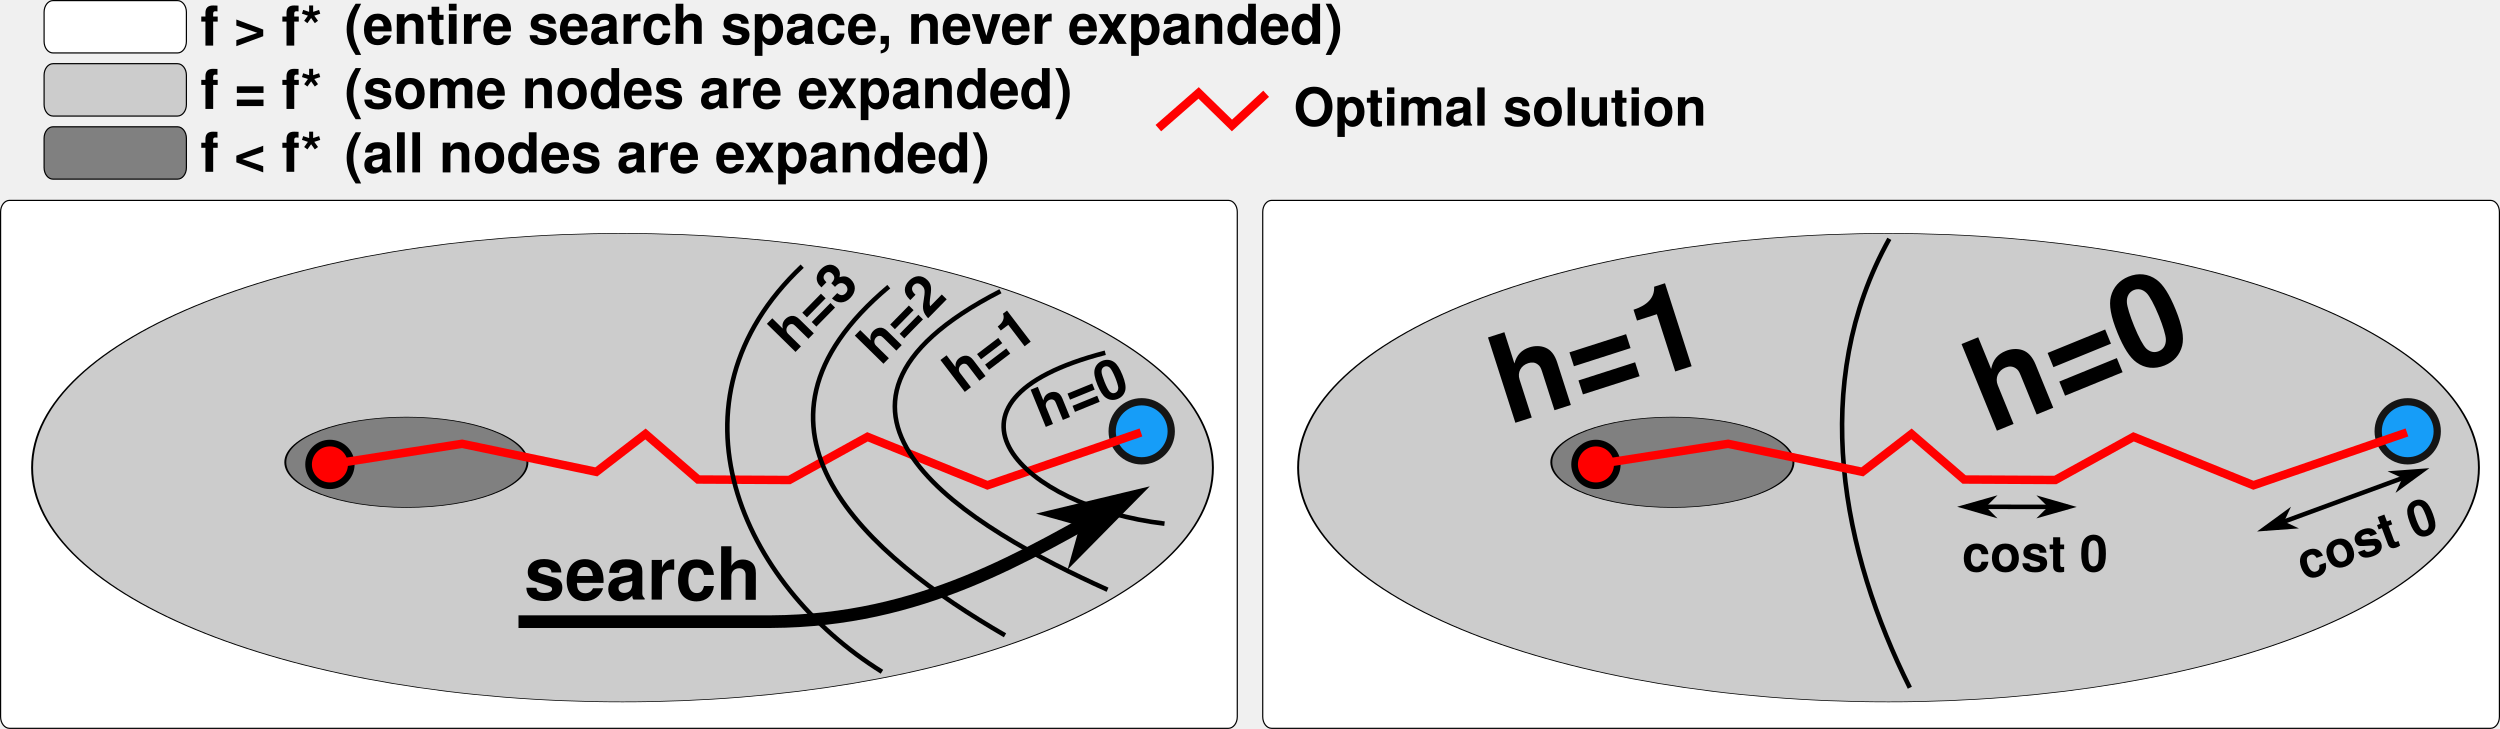
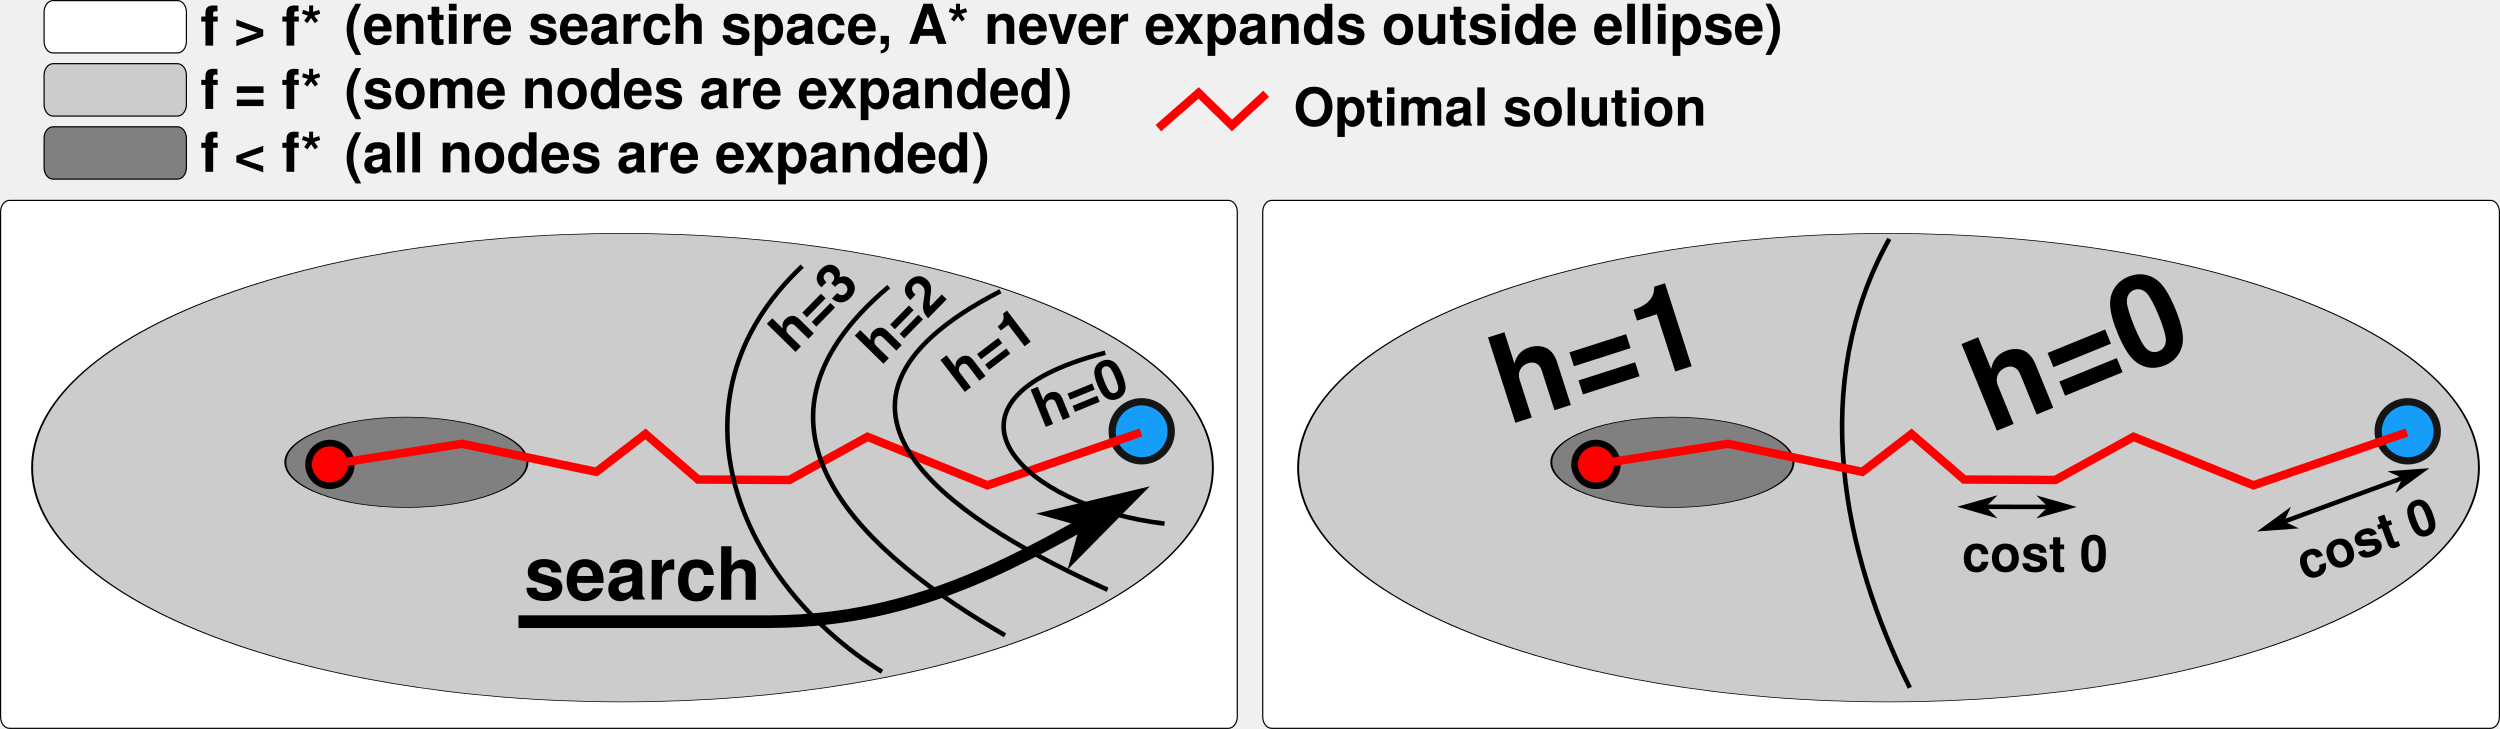
<svg xmlns="http://www.w3.org/2000/svg" width="545.019" height="158.908" id="svg2" version="1.1">
  <defs id="defs4">
    <marker orient="auto" refY="0" refX="0" id="Arrow1Send" style="overflow:visible">
      <path id="path6182" d="M 0,0 5,-5 -12.5,0 5,5 0,0 z" style="fill-rule:evenodd;stroke:#000000;stroke-width:1pt" transform="matrix(-0.2,0,0,-0.2,-1.2,0)" />
    </marker>
    <marker orient="auto" refY="0" refX="0" id="Arrow1Mend" style="overflow:visible">
      <path id="path6106" d="M 0,0 5,-5 -12.5,0 5,5 0,0 z" style="fill-rule:evenodd;stroke:#000000;stroke-width:1pt" transform="matrix(-0.4,0,0,-0.4,-4,0)" />
    </marker>
    <marker orient="auto" refY="0" refX="0" id="Arrow1Lstart" style="overflow:visible">
      <path id="path14925" d="M 0,0 5,-5 -12.5,0 5,5 0,0 z" style="fill-rule:evenodd;stroke:#000000;stroke-width:1pt" transform="matrix(0.8,0,0,0.8,10,0)" />
    </marker>
    <marker orient="auto" refY="0" refX="0" id="Arrow1Lend" style="overflow:visible">
      <path id="path14928" d="M 0,0 5,-5 -12.5,0 5,5 0,0 z" style="fill-rule:evenodd;stroke:#000000;stroke-width:1pt" transform="matrix(-0.8,0,0,-0.8,-10,0)" />
    </marker>
    <marker orient="auto" refY="0" refX="0" id="Arrow1Lstart-7" style="overflow:visible">
      <path id="path14925-5" d="M 0,0 5,-5 -12.5,0 5,5 0,0 z" style="fill-rule:evenodd;stroke:#000000;stroke-width:1pt" transform="matrix(0.8,0,0,0.8,10,0)" />
    </marker>
    <marker orient="auto" refY="0" refX="0" id="Arrow1Lend-5" style="overflow:visible">
      <path id="path14928-5" d="M 0,0 5,-5 -12.5,0 5,5 0,0 z" style="fill-rule:evenodd;stroke:#000000;stroke-width:1pt" transform="matrix(-0.8,0,0,-0.8,-10,0)" />
    </marker>
    <marker orient="auto" refY="0" refX="0" id="Arrow1Lend-2" style="overflow:visible">
      <path id="path14928-0" d="M 0,0 5,-5 -12.5,0 5,5 0,0 z" style="fill-rule:evenodd;stroke:#000000;stroke-width:1pt" transform="matrix(-0.8,0,0,-0.8,-10,0)" />
    </marker>
    <marker orient="auto" refY="0" refX="0" id="Arrow1Lend-58" style="overflow:visible">
      <path id="path14928-9" d="M 0,0 5,-5 -12.5,0 5,5 0,0 z" style="fill-rule:evenodd;stroke:#000000;stroke-width:1pt" transform="matrix(-0.8,0,0,-0.8,-10,0)" />
    </marker>
    <marker orient="auto" refY="0" refX="0" id="Arrow1Lend-6" style="overflow:visible">
      <path id="path14928-6" d="M 0,0 5,-5 -12.5,0 5,5 0,0 z" style="fill-rule:evenodd;stroke:#000000;stroke-width:1pt" transform="matrix(-0.8,0,0,-0.8,-10,0)" />
    </marker>
    <marker orient="auto" refY="0" refX="0" id="Arrow1Send-0" style="overflow:visible">
      <path id="path6182-1" d="M 0,0 5,-5 -12.5,0 5,5 0,0 z" style="fill-rule:evenodd;stroke:#000000;stroke-width:1pt" transform="matrix(-0.2,0,0,-0.2,-1.2,0)" />
    </marker>
    <marker orient="auto" refY="0" refX="0" id="Arrow1Send-8" style="overflow:visible">
      <path id="path6182-0" d="M 0,0 5,-5 -12.5,0 5,5 0,0 z" style="fill-rule:evenodd;stroke:#000000;stroke-width:1pt" transform="matrix(-0.2,0,0,-0.2,-1.2,0)" />
    </marker>
    <marker orient="auto" refY="0" refX="0" id="Arrow1Send-6" style="overflow:visible">
      <path id="path6182-6" d="M 0,0 5,-5 -12.5,0 5,5 0,0 z" style="fill-rule:evenodd;stroke:#000000;stroke-width:1pt" transform="matrix(-0.2,0,0,-0.2,-1.2,0)" />
    </marker>
    <marker orient="auto" refY="0" refX="0" id="Arrow1Send-61" style="overflow:visible">
      <path id="path6182-18" d="M 0,0 5,-5 -12.5,0 5,5 0,0 z" style="fill-rule:evenodd;stroke:#000000;stroke-width:1pt" transform="matrix(-0.2,0,0,-0.2,-1.2,0)" />
    </marker>
    <marker orient="auto" refY="0" refX="0" id="Arrow1Mend-3" style="overflow:visible">
      <path id="path6106-4" d="M 0,0 5,-5 -12.5,0 5,5 0,0 z" style="fill-rule:evenodd;stroke:#000000;stroke-width:1pt" transform="matrix(-0.4,0,0,-0.4,-4,0)" />
    </marker>
    <marker orient="auto" refY="0" refX="0" id="Arrow1Mend-8" style="overflow:visible">
      <path id="path6106-9" d="M 0,0 5,-5 -12.5,0 5,5 0,0 z" style="fill-rule:evenodd;stroke:#000000;stroke-width:1pt" transform="matrix(-0.4,0,0,-0.4,-4,0)" />
    </marker>
    <marker orient="auto" refY="0" refX="0" id="Arrow1Mend-30" style="overflow:visible">
      <path id="path6106-97" d="M 0,0 5,-5 -12.5,0 5,5 0,0 z" style="fill-rule:evenodd;stroke:#000000;stroke-width:1pt" transform="matrix(-0.4,0,0,-0.4,-4,0)" />
    </marker>
    <marker orient="auto" refY="0" refX="0" id="marker3070" style="overflow:visible">
      <path id="path3072" d="M 0,0 5,-5 -12.5,0 5,5 0,0 z" style="fill-rule:evenodd;stroke:#000000;stroke-width:1pt" transform="matrix(-0.4,0,0,-0.4,-4,0)" />
    </marker>
    <marker orient="auto" refY="0" refX="0" id="Arrow1Mstart" style="overflow:visible">
      <path id="path6043" d="M 0,0 5,-5 -12.5,0 5,5 0,0 z" style="fill-rule:evenodd;stroke:#000000;stroke-width:1pt" transform="matrix(0.4,0,0,0.4,4,0)" />
    </marker>
    <marker orient="auto" refY="0" refX="0" id="marker3076" style="overflow:visible">
      <path id="path3078" d="M 0,0 5,-5 -12.5,0 5,5 0,0 z" style="fill-rule:evenodd;stroke:#000000;stroke-width:1pt" transform="matrix(-0.4,0,0,-0.4,-4,0)" />
    </marker>
    <marker orient="auto" refY="0" refX="0" id="marker3080" style="overflow:visible">
      <path id="path3082" d="M 0,0 5,-5 -12.5,0 5,5 0,0 z" style="fill-rule:evenodd;stroke:#000000;stroke-width:1pt" transform="matrix(-0.4,0,0,-0.4,-4,0)" />
    </marker>
    <marker orient="auto" refY="0" refX="0" id="marker3084" style="overflow:visible">
      <path id="path3086" d="M 0,0 5,-5 -12.5,0 5,5 0,0 z" style="fill-rule:evenodd;stroke:#000000;stroke-width:1pt" transform="matrix(-0.4,0,0,-0.4,-4,0)" />
    </marker>
    <marker orient="auto" refY="0" refX="0" id="Arrow1Mend-5" style="overflow:visible">
      <path id="path6106-8" d="M 0,0 5,-5 -12.5,0 5,5 0,0 z" style="fill-rule:evenodd;stroke:#000000;stroke-width:1pt" transform="matrix(-0.4,0,0,-0.4,-4,0)" />
    </marker>
    <marker orient="auto" refY="0" refX="0" id="marker3134" style="overflow:visible">
      <path id="path3136" d="M 0,0 5,-5 -12.5,0 5,5 0,0 z" style="fill-rule:evenodd;stroke:#000000;stroke-width:1pt" transform="matrix(-0.4,0,0,-0.4,-4,0)" />
    </marker>
    <marker orient="auto" refY="0" refX="0" id="marker3138" style="overflow:visible">
      <path id="path3140" d="M 0,0 5,-5 -12.5,0 5,5 0,0 z" style="fill-rule:evenodd;stroke:#000000;stroke-width:1pt" transform="matrix(-0.4,0,0,-0.4,-4,0)" />
    </marker>
    <marker orient="auto" refY="0" refX="0" id="marker3142" style="overflow:visible">
      <path id="path3144" d="M 0,0 5,-5 -12.5,0 5,5 0,0 z" style="fill-rule:evenodd;stroke:#000000;stroke-width:1pt" transform="matrix(-0.4,0,0,-0.4,-4,0)" />
    </marker>
    <marker orient="auto" refY="0" refX="0" id="Arrow1Mend-84" style="overflow:visible">
      <path id="path6106-7" d="M 0,0 5,-5 -12.5,0 5,5 0,0 z" style="fill-rule:evenodd;stroke:#000000;stroke-width:1pt" transform="matrix(-0.4,0,0,-0.4,-4,0)" />
    </marker>
    <marker orient="auto" refY="0" refX="0" id="marker3251" style="overflow:visible">
      <path id="path3253" d="M 0,0 5,-5 -12.5,0 5,5 0,0 z" style="fill-rule:evenodd;stroke:#000000;stroke-width:1pt" transform="matrix(-0.4,0,0,-0.4,-4,0)" />
    </marker>
    <marker orient="auto" refY="0" refX="0" id="marker3255" style="overflow:visible">
      <path id="path3257" d="M 0,0 5,-5 -12.5,0 5,5 0,0 z" style="fill-rule:evenodd;stroke:#000000;stroke-width:1pt" transform="matrix(-0.4,0,0,-0.4,-4,0)" />
    </marker>
    <marker orient="auto" refY="0" refX="0" id="marker3259" style="overflow:visible">
      <path id="path3261" d="M 0,0 5,-5 -12.5,0 5,5 0,0 z" style="fill-rule:evenodd;stroke:#000000;stroke-width:1pt" transform="matrix(-0.4,0,0,-0.4,-4,0)" />
    </marker>
    <marker orient="auto" refY="0" refX="0" id="Arrow1Mend-55" style="overflow:visible">
      <path id="path6106-6" d="M 0,0 5,-5 -12.5,0 5,5 0,0 z" style="fill-rule:evenodd;stroke:#000000;stroke-width:1pt" transform="matrix(-0.4,0,0,-0.4,-4,0)" />
    </marker>
    <marker orient="auto" refY="0" refX="0" id="Arrow1Mend-51" style="overflow:visible">
      <path id="path6106-3" d="M 0,0 5,-5 -12.5,0 5,5 0,0 z" style="fill-rule:evenodd;stroke:#000000;stroke-width:1pt" transform="matrix(-0.4,0,0,-0.4,-4,0)" />
    </marker>
    <marker orient="auto" refY="0" refX="0" id="marker3619" style="overflow:visible">
      <path id="path3621" d="M 0,0 5,-5 -12.5,0 5,5 0,0 z" style="fill-rule:evenodd;stroke:#000000;stroke-width:1pt" transform="matrix(-0.4,0,0,-0.4,-4,0)" />
    </marker>
    <marker orient="auto" refY="0" refX="0" id="Arrow1Mstart-2" style="overflow:visible">
      <path id="path6043-6" d="M 0,0 5,-5 -12.5,0 5,5 0,0 z" style="fill-rule:evenodd;stroke:#000000;stroke-width:1pt" transform="matrix(0.4,0,0,0.4,4,0)" />
    </marker>
    <marker orient="auto" refY="0" refX="0" id="marker3619-5" style="overflow:visible">
      <path id="path3621-7" d="M 0,0 5,-5 -12.5,0 5,5 0,0 z" style="fill-rule:evenodd;stroke:#000000;stroke-width:1pt" transform="matrix(-0.4,0,0,-0.4,-4,0)" />
    </marker>
  </defs>
  <g id="layer2" style="display:inline" transform="translate(24.83266,-673.5899)">
    <rect style="color:#000000;fill:#ffffff;fill-opacity:1;fill-rule:nonzero;stroke:#000000;stroke-width:0.26;stroke-linecap:butt;stroke-linejoin:miter;stroke-miterlimit:4;stroke-opacity:1;stroke-dasharray:none;stroke-dashoffset:0;marker:none;visibility:visible;display:inline;overflow:visible;enable-background:accumulate" id="rect3219-8" width="269.606" height="115.095" x="250.451" y="717.273" rx="1.944" ry="2.515" />
    <rect style="color:#000000;fill:#ffffff;fill-opacity:1;fill-rule:nonzero;stroke:#000000;stroke-width:0.26;stroke-linecap:butt;stroke-linejoin:miter;stroke-miterlimit:4;stroke-opacity:1;stroke-dasharray:none;stroke-dashoffset:0;marker:none;visibility:visible;display:inline;overflow:visible;enable-background:accumulate" id="rect3219" width="269.606" height="115.095" x="-24.703" y="717.273" rx="1.944" ry="2.515" />
    <g transform="matrix(0.238017,0,0,0.238017,15.57319,699.5225)" id="g9563" />
    <text id="text8924-4-9" y="697.347" x="18.875" style="font-size:12px;font-style:normal;font-variant:normal;font-weight:bold;font-stretch:normal;text-indent:0;text-align:start;text-decoration:none;line-height:125%;letter-spacing:normal;word-spacing:normal;text-transform:none;direction:ltr;block-progression:tb;writing-mode:lr-tb;text-anchor:start;baseline-shift:baseline;color:#000000;fill:#000000;fill-opacity:1;fill-rule:evenodd;stroke:none;stroke-width:3.949;marker:none;marker-end:url(#Arrow1Mend);visibility:visible;display:inline;overflow:visible;enable-background:accumulate;font-family:Nimbus Sans L;-inkscape-font-specification:Nimbus Sans L Bold" xml:space="preserve">
      <tspan y="697.347" x="18.875" id="tspan16300-1-6">f = f*</tspan>
    </text>
    <text id="text8924-4-9-1" y="683.534" x="18.875" style="font-size:12px;font-style:normal;font-variant:normal;font-weight:bold;font-stretch:normal;text-indent:0;text-align:start;text-decoration:none;line-height:125%;letter-spacing:normal;word-spacing:normal;text-transform:none;direction:ltr;block-progression:tb;writing-mode:lr-tb;text-anchor:start;baseline-shift:baseline;color:#000000;fill:#000000;fill-opacity:1;fill-rule:evenodd;stroke:none;stroke-width:3.949;marker:none;marker-end:url(#Arrow1Mend);visibility:visible;display:inline;overflow:visible;enable-background:accumulate;font-family:Nimbus Sans L;-inkscape-font-specification:Nimbus Sans L Bold" xml:space="preserve">
      <tspan y="683.534" x="18.875" id="tspan16300-1-6-8">f &gt; f*</tspan>
    </text>
    <text xml:space="preserve" style="font-size:11.425px;font-style:normal;font-variant:normal;font-weight:bold;font-stretch:normal;text-indent:0;text-align:start;text-decoration:none;line-height:125%;letter-spacing:normal;word-spacing:normal;text-transform:none;direction:ltr;block-progression:tb;writing-mode:lr-tb;text-anchor:start;baseline-shift:baseline;color:#000000;fill:#000000;fill-opacity:1;fill-rule:evenodd;stroke:none;stroke-width:5.244;marker:none;visibility:visible;display:inline;overflow:visible;enable-background:accumulate;font-family:Nimbus Sans L;-inkscape-font-specification:Nimbus Sans L Bold" x="257.191" y="700.967" id="text3966">
      <tspan id="tspan3968" x="257.191" y="700.967">Optimal solution</tspan>
    </text>
    <text xml:space="preserve" style="font-size:12px;font-style:normal;font-variant:normal;font-weight:bold;font-stretch:normal;text-indent:0;text-align:start;text-decoration:none;line-height:125%;letter-spacing:normal;word-spacing:normal;text-transform:none;direction:ltr;block-progression:tb;writing-mode:lr-tb;text-anchor:start;baseline-shift:baseline;color:#000000;fill:#000000;fill-opacity:1;fill-rule:evenodd;stroke:none;stroke-width:3.949;marker:none;marker-end:url(#Arrow1Mend);visibility:visible;display:inline;overflow:visible;enable-background:accumulate;font-family:Nimbus Sans L;-inkscape-font-specification:Nimbus Sans L Bold" x="18.875" y="711.045" id="text8924-4-9-8">
      <tspan id="tspan16300-1-6-5" x="18.875" y="711.045">f &lt; f*</tspan>
    </text>
    <rect style="color:#000000;fill:#ffffff;fill-opacity:1;fill-rule:evenodd;stroke:#000000;stroke-width:0.26;stroke-miterlimit:4;stroke-opacity:1;stroke-dasharray:none;marker:none;visibility:visible;display:inline;overflow:visible;enable-background:accumulate" id="rect5579" width="31.023" height="11.414" x="-15.22" y="673.72" rx="1.944" ry="2.515" />
    <rect style="color:#000000;fill:#cccccc;fill-opacity:1;fill-rule:nonzero;stroke:#000000;stroke-width:0.26;stroke-miterlimit:4;stroke-opacity:1;stroke-dasharray:none;marker:none;visibility:visible;display:inline;overflow:visible;enable-background:accumulate" id="rect5579-2" width="31.023" height="11.414" x="-15.22" y="687.475" rx="1.944" ry="2.515" />
    <rect style="color:#000000;fill:#808080;fill-opacity:1;fill-rule:nonzero;stroke:#000000;stroke-width:0.26;stroke-miterlimit:4;stroke-opacity:1;stroke-dasharray:none;marker:none;visibility:visible;display:inline;overflow:visible;enable-background:accumulate" id="rect5579-3" width="31.023" height="11.414" x="-15.22" y="701.231" rx="1.944" ry="2.515" />
    <text xml:space="preserve" style="font-size:7.343px;font-style:normal;font-variant:normal;font-weight:bold;font-stretch:normal;text-indent:0;text-align:start;text-decoration:none;line-height:125%;letter-spacing:normal;word-spacing:normal;text-transform:none;direction:ltr;block-progression:tb;writing-mode:lr-tb;text-anchor:start;baseline-shift:baseline;color:#000000;fill:#808080;fill-opacity:1;fill-rule:nonzero;stroke:#000000;stroke-width:0.26;stroke-linecap:butt;stroke-linejoin:miter;stroke-miterlimit:4;stroke-opacity:1;stroke-dasharray:none;stroke-dashoffset:0;marker:none;marker-end:url(#Arrow1Mend);visibility:visible;display:inline;overflow:visible;enable-background:accumulate;font-family:Nimbus Sans L;-inkscape-font-specification:Nimbus Sans L Bold" x="149.322" y="685.002" id="text5640">
      <tspan id="tspan5642" x="149.322" y="685.002" style="stroke-width:0.26" />
    </text>
    <path style="color:#000000;fill:#cccccc;fill-opacity:1;stroke:#000000;stroke-width:0.441;stroke-miterlimit:4;stroke-dasharray:none;marker:none;visibility:visible;display:inline;overflow:visible;enable-background:accumulate" id="path6605-2-8-3-4-8" d="m 641.144,193.608 c 0,78.3 -59.67,141.774 -133.278,141.774 -73.607,0 -133.278,-63.474 -133.278,-141.774 0,-78.3 59.67,-141.774 133.278,-141.774 73.607,0 133.278,63.474 133.278,141.774 z" transform="matrix(0.9657451,0,0,0.3601558,-103.5909,705.8147)" />
    <path style="color:#000000;fill:#808080;stroke:#000000;stroke-width:0.441;stroke-linecap:butt;stroke-linejoin:miter;stroke-miterlimit:4;stroke-opacity:1;stroke-dasharray:none;stroke-dashoffset:0;marker:none;visibility:visible;display:inline;overflow:visible;enable-background:accumulate" id="path6605-2-8-3-7" d="m 535.196,193.608 c 0,15.094 -12.236,27.33 -27.33,27.33 -15.094,0 -27.33,-12.236 -27.33,-27.33 0,-15.094 12.236,-27.33 27.33,-27.33 15.094,0 27.33,12.236 27.33,27.33 z" transform="matrix(0.9657451,0,0,0.3601558,-150.7106,704.644)" />
    <path transform="matrix(0.6582698,0,0,0.6582698,245.2957,681.2214)" style="color:#000000;fill:#ff0000;fill-opacity:1;fill-rule:evenodd;stroke:#000000;stroke-width:2.202;marker:none;visibility:visible;display:inline;overflow:visible;enable-background:accumulate" id="path2985-54-8-6" d="m 125.259,142.215 c 0,3.905 -3.166,7.071 -7.071,7.071 -3.905,0 -7.071,-3.166 -7.071,-7.071 0,-3.905 3.166,-7.071 7.071,-7.071 3.905,0 7.071,3.166 7.071,7.071 z" />
    <path style="opacity:0.898;color:#000000;fill:#0197fd;fill-opacity:1;fill-rule:evenodd;stroke:#000000;stroke-width:4.32;stroke-miterlimit:4;stroke-dasharray:none;marker:none;visibility:visible;display:inline;overflow:visible;enable-background:accumulate" id="path5769-6" d="m 802.759,230.385 c 0,9.686 -7.852,17.538 -17.538,17.538 -9.686,0 -17.538,-7.852 -17.538,-17.538 0,-9.686 7.852,-17.538 17.538,-17.538 9.686,0 17.538,7.852 17.538,17.538 z" transform="matrix(0.3671305,0,0,0.3671305,211.7899,683.0345)" />
    <text xml:space="preserve" style="font-size:6.664px;font-style:italic;font-variant:normal;font-weight:normal;font-stretch:normal;text-indent:0;text-align:center;text-decoration:none;line-height:125%;letter-spacing:normal;word-spacing:normal;text-transform:none;direction:ltr;block-progression:tb;writing-mode:lr-tb;text-anchor:middle;baseline-shift:baseline;color:#000000;fill:#ffffff;fill-opacity:1;fill-rule:evenodd;stroke:#000000;stroke-width:0.666;stroke-linecap:butt;stroke-linejoin:miter;stroke-miterlimit:4;stroke-opacity:1;stroke-dasharray:none;stroke-dashoffset:0;marker:none;visibility:visible;display:inline;overflow:visible;enable-background:accumulate;font-family:Times New Roman;-inkscape-font-specification:'Times New Roman, Italic'" x="97.251" y="735.217" id="text16302">
      <tspan id="tspan16304" x="97.251" y="735.217" style="stroke-width:0.666" />
    </text>
    <path style="fill:none;stroke:#ff0000;stroke-width:1.843;stroke-linecap:butt;stroke-linejoin:miter;stroke-miterlimit:5.3;stroke-opacity:1;stroke-dasharray:none;display:inline" d="m 227.697,701.521 8.778,-7.674 7.267,7.096 7.454,-6.912" id="path14326-7" />
    <path style="color:#000000;fill:#cccccc;fill-opacity:1;stroke:#000000;stroke-width:0.441;stroke-miterlimit:4;stroke-dasharray:none;marker:none;visibility:visible;display:inline;overflow:visible;enable-background:accumulate" id="path6605-2-8-3-4-8-3" d="m 641.144,193.608 c 0,78.3 -59.67,141.774 -133.278,141.774 -73.607,0 -133.278,-63.474 -133.278,-141.774 0,-78.3 59.67,-141.774 133.278,-141.774 73.607,0 133.278,63.474 133.278,141.774 z" transform="matrix(0.9657451,0,0,0.3601558,-379.5909,705.8147)" />
    <path style="color:#000000;fill:#808080;stroke:#000000;stroke-width:0.441;stroke-linecap:butt;stroke-linejoin:miter;stroke-miterlimit:4;stroke-opacity:1;stroke-dasharray:none;stroke-dashoffset:0;marker:none;visibility:visible;display:inline;overflow:visible;enable-background:accumulate" id="path6605-2-8-3-7-3" d="m 535.196,193.608 c 0,15.094 -12.236,27.33 -27.33,27.33 -15.094,0 -27.33,-12.236 -27.33,-27.33 0,-15.094 12.236,-27.33 27.33,-27.33 15.094,0 27.33,12.236 27.33,27.33 z" transform="matrix(0.9657451,0,0,0.3601558,-426.7106,704.644)" />
    <path transform="matrix(0.6582698,0,0,0.6582698,-30.70428,681.2214)" style="color:#000000;fill:#ff0000;fill-opacity:1;fill-rule:evenodd;stroke:#000000;stroke-width:2.202;marker:none;visibility:visible;display:inline;overflow:visible;enable-background:accumulate" id="path2985-54-8-6-5" d="m 125.259,142.215 c 0,3.905 -3.166,7.071 -7.071,7.071 -3.905,0 -7.071,-3.166 -7.071,-7.071 0,-3.905 3.166,-7.071 7.071,-7.071 3.905,0 7.071,3.166 7.071,7.071 z" />
    <path style="opacity:0.898;color:#000000;fill:#0197fd;fill-opacity:1;fill-rule:evenodd;stroke:#000000;stroke-width:4.32;stroke-miterlimit:4;stroke-dasharray:none;marker:none;visibility:visible;display:inline;overflow:visible;enable-background:accumulate" id="path5769-6-3" d="m 802.759,230.385 c 0,9.686 -7.852,17.538 -17.538,17.538 -9.686,0 -17.538,-7.852 -17.538,-17.538 0,-9.686 7.852,-17.538 17.538,-17.538 9.686,0 17.538,7.852 17.538,17.538 z" transform="matrix(0.3671305,0,0,0.3671305,-64.21015,683.0345)" />
    <path style="fill:none;stroke:#ff0000;stroke-width:1.843;stroke-linecap:butt;stroke-linejoin:miter;stroke-miterlimit:5.3;stroke-opacity:1;stroke-dasharray:none;display:inline" d="m 47.095,774.837 28.817,-4.497 29.26,6.119 10.716,-8.259 11.473,9.928 19.89,0.103 17.038,-9.413 26.146,10.566 33.468,-11.516" id="path14326-3-4" />
    <path style="fill:none;stroke:#000000;stroke-width:1px;stroke-linecap:butt;stroke-linejoin:miter;stroke-opacity:1" d="m 216.124,750.492 c -41.107,10.665 -18.059,33.657 12.916,37.259" id="path3692" />
    <path style="fill:none;stroke:#000000;stroke-width:1px;stroke-linecap:butt;stroke-linejoin:miter;stroke-opacity:1" d="m 193.272,737.079 c -50.688,26.024 -6.091,51.83 23.349,65.078" id="path3694" />
    <path style="fill:none;stroke:#000000;stroke-width:1px;stroke-linecap:butt;stroke-linejoin:miter;stroke-opacity:1" d="m 168.93,736.085 c -36.874,30.947 -4.616,58.667 25.336,76.007" id="path3698" />
    <path style="fill:none;stroke:#000000;stroke-width:1px;stroke-linecap:butt;stroke-linejoin:miter;stroke-opacity:1" d="m 150.052,731.614 c -31.241,29.507 -13.298,69.352 17.387,88.427" id="path3700" />
    <text xml:space="preserve" style="font-size:12px;font-style:normal;font-variant:normal;font-weight:bold;font-stretch:normal;text-indent:0;text-align:start;text-decoration:none;line-height:125%;letter-spacing:normal;word-spacing:normal;text-transform:none;direction:ltr;block-progression:tb;writing-mode:lr-tb;text-anchor:start;baseline-shift:baseline;color:#000000;fill:#000000;fill-opacity:1;fill-rule:evenodd;stroke:none;stroke-width:0.496;marker:none;marker-end:url(#Arrow1Mend);visibility:visible;display:inline;overflow:visible;enable-background:accumulate;font-family:Nimbus Sans L;-inkscape-font-specification:Nimbus Sans L Bold" x="-102.38" y="786.583" id="text4730" transform="matrix(0.9258672,-0.377849,0.377849,0.9258672,0,0)">
      <tspan id="tspan4732" x="-102.38" y="786.583">h=0</tspan>
    </text>
    <text xml:space="preserve" style="font-size:12px;font-style:normal;font-variant:normal;font-weight:bold;font-stretch:normal;text-indent:0;text-align:start;text-decoration:none;line-height:125%;letter-spacing:normal;word-spacing:normal;text-transform:none;direction:ltr;block-progression:tb;writing-mode:lr-tb;text-anchor:start;baseline-shift:baseline;color:#000000;fill:#000000;fill-opacity:1;fill-rule:evenodd;stroke:none;stroke-width:0.496;marker:none;marker-end:url(#Arrow1Mend);visibility:visible;display:inline;overflow:visible;enable-background:accumulate;font-family:Nimbus Sans L;-inkscape-font-specification:Nimbus Sans L Bold" x="-313.598" y="716.02" id="text4730-7" transform="matrix(0.7951389,-0.6064274,0.6064274,0.7951389,0,0)">
      <tspan id="tspan4732-6" x="-313.598" y="716.02">h=1</tspan>
    </text>
    <text xml:space="preserve" style="font-size:12px;font-style:normal;font-variant:normal;font-weight:bold;font-stretch:normal;text-indent:0;text-align:start;text-decoration:none;line-height:125%;letter-spacing:normal;word-spacing:normal;text-transform:none;direction:ltr;block-progression:tb;writing-mode:lr-tb;text-anchor:start;baseline-shift:baseline;color:#000000;fill:#000000;fill-opacity:1;fill-rule:evenodd;stroke:none;stroke-width:0.496;marker:none;marker-end:url(#Arrow1Mend);visibility:visible;display:inline;overflow:visible;enable-background:accumulate;font-family:Nimbus Sans L;-inkscape-font-specification:Nimbus Sans L Bold" x="-420.594" y="647.118" id="text4730-7-8" transform="matrix(0.7004839,-0.7136682,0.7136682,0.7004839,0,0)">
      <tspan id="tspan4732-6-0" x="-420.594" y="647.118">h=2</tspan>
    </text>
    <text xml:space="preserve" style="font-size:12px;font-style:normal;font-variant:normal;font-weight:bold;font-stretch:normal;text-indent:0;text-align:start;text-decoration:none;line-height:125%;letter-spacing:normal;word-spacing:normal;text-transform:none;direction:ltr;block-progression:tb;writing-mode:lr-tb;text-anchor:start;baseline-shift:baseline;color:#000000;fill:#000000;fill-opacity:1;fill-rule:evenodd;stroke:none;stroke-width:0.496;marker:none;marker-end:url(#Arrow1Mend);visibility:visible;display:inline;overflow:visible;enable-background:accumulate;font-family:Nimbus Sans L;-inkscape-font-specification:Nimbus Sans L Bold" x="-432.185" y="631.631" id="text4730-7-8-0" transform="matrix(0.7004839,-0.7136682,0.7136682,0.7004839,0,0)">
      <tspan id="tspan4732-6-0-4" x="-432.185" y="631.631">h=3</tspan>
    </text>
    <text xml:space="preserve" style="font-size:28px;font-style:normal;font-variant:normal;font-weight:bold;font-stretch:normal;text-indent:0;text-align:start;text-decoration:none;line-height:125%;letter-spacing:normal;word-spacing:normal;text-transform:none;direction:ltr;block-progression:tb;writing-mode:lr-tb;text-anchor:start;baseline-shift:baseline;color:#000000;fill:#000000;fill-opacity:1;fill-rule:evenodd;stroke:none;stroke-width:0.496;marker:none;marker-end:url(#Arrow1Mend);visibility:visible;display:inline;overflow:visible;enable-background:accumulate;font-family:Nimbus Sans L;-inkscape-font-specification:Nimbus Sans L Bold" x="88.206" y="865.703" id="text4730-0" transform="matrix(0.9258672,-0.377849,0.377849,0.9258672,0,0)">
      <tspan id="tspan4732-7" x="88.206" y="865.703">h=0</tspan>
    </text>
    <path style="fill:none;stroke:#000000;stroke-width:1px;stroke-linecap:butt;stroke-linejoin:miter;stroke-opacity:1" d="m 387.055,725.653 c -17.669,31.68 -10.227,68.471 4.471,97.866" id="path4821" />
    <text xml:space="preserve" style="font-size:26.797px;font-style:normal;font-variant:normal;font-weight:bold;font-stretch:normal;text-indent:0;text-align:start;text-decoration:none;line-height:125%;letter-spacing:normal;word-spacing:normal;text-transform:none;direction:ltr;block-progression:tb;writing-mode:lr-tb;text-anchor:start;baseline-shift:baseline;color:#000000;fill:#000000;fill-opacity:1;fill-rule:evenodd;stroke:none;stroke-width:0.496;marker:none;marker-end:url(#Arrow1Mend);visibility:visible;display:inline;overflow:visible;enable-background:accumulate;font-family:Nimbus Sans L;-inkscape-font-specification:Nimbus Sans L Bold" x="55.198" y="822.485" id="text4730-7-3" transform="matrix(0.9521967,-0.3054855,0.3054855,0.9521967,0,0)">
      <tspan id="tspan4732-6-2" x="55.198" y="822.485">h=1</tspan>
    </text>
    <path style="fill:none;stroke:#000000;stroke-width:2.76;stroke-linecap:butt;stroke-linejoin:miter;stroke-miterlimit:4;stroke-opacity:1;stroke-dasharray:none;marker-end:url(#marker3619)" d="m 88.203,809.112 55.143,0 c 32.59,-0.203 55.061,-14.029 77.746,-26.826" id="path4844" />
    <text xml:space="preserve" style="font-size:16px;font-style:normal;font-variant:normal;font-weight:bold;font-stretch:normal;text-indent:0;text-align:start;text-decoration:none;line-height:125%;letter-spacing:normal;word-spacing:normal;text-transform:none;direction:ltr;block-progression:tb;writing-mode:lr-tb;text-anchor:start;baseline-shift:baseline;color:#000000;fill:#000000;fill-opacity:1;fill-rule:evenodd;stroke:none;stroke-width:2.76;marker:none;marker-end:url(#Arrow1Mend);visibility:visible;display:inline;overflow:visible;enable-background:accumulate;font-family:Nimbus Sans L;-inkscape-font-specification:Nimbus Sans L Bold" x="91.289" y="804.03" id="text5334" transform="matrix(0.9999974,0.00229267,-0.00229267,0.9999974,0,0)">
      <tspan id="tspan5336" x="91.289" y="804.03">search</tspan>
    </text>
    <path style="fill:none;stroke:#000000;stroke-width:0.99;stroke-linecap:butt;stroke-linejoin:miter;stroke-miterlimit:4;stroke-opacity:1;stroke-dasharray:none;marker-start:url(#Arrow1Mstart);marker-end:url(#marker3619)" d="m 403.792,784.068 22.171,0.036" id="path5517" />
    <text xml:space="preserve" style="font-size:11px;font-style:normal;font-variant:normal;font-weight:bold;font-stretch:normal;text-indent:0;text-align:start;text-decoration:none;line-height:125%;letter-spacing:normal;word-spacing:normal;text-transform:none;direction:ltr;block-progression:tb;writing-mode:lr-tb;text-anchor:start;baseline-shift:baseline;color:#000000;fill:#000000;fill-opacity:1;fill-rule:evenodd;stroke:none;stroke-width:0.99;marker:none;visibility:visible;display:inline;overflow:visible;enable-background:accumulate;font-family:Nimbus Sans L;-inkscape-font-specification:Nimbus Sans L Bold" x="402.913" y="798.119" id="text6951">
      <tspan id="tspan6953" x="402.913" y="798.119">cost 0</tspan>
    </text>
    <path style="fill:none;stroke:#000000;stroke-width:0.99;stroke-linecap:butt;stroke-linejoin:miter;stroke-miterlimit:4;stroke-opacity:1;stroke-dasharray:none;marker-start:url(#Arrow1Mstart);marker-end:url(#marker3619);display:inline" d="m 469.058,788.786 33.907,-12.459" id="path5517-0" />
    <text xml:space="preserve" style="font-size:11px;font-style:normal;font-variant:normal;font-weight:bold;font-stretch:normal;text-indent:0;text-align:start;text-decoration:none;line-height:125%;letter-spacing:normal;word-spacing:normal;text-transform:none;direction:ltr;block-progression:tb;writing-mode:lr-tb;text-anchor:start;baseline-shift:baseline;color:#000000;fill:#000000;fill-opacity:1;fill-rule:evenodd;stroke:none;stroke-width:0.99;marker:none;visibility:visible;display:inline;overflow:visible;enable-background:accumulate;font-family:Nimbus Sans L;-inkscape-font-specification:Nimbus Sans L Bold" x="167.327" y="916.696" id="text6951-3" transform="matrix(0.936778,-0.3499243,0.3499243,0.936778,0,0)">
      <tspan id="tspan6953-7" x="167.327" y="916.696">cost 0</tspan>
    </text>
    <text xml:space="preserve" style="font-size:9px;font-style:normal;font-variant:normal;font-weight:bold;font-stretch:normal;text-indent:0;text-align:start;text-decoration:none;line-height:125%;letter-spacing:normal;word-spacing:normal;text-transform:none;direction:ltr;block-progression:tb;writing-mode:lr-tb;text-anchor:start;baseline-shift:baseline;color:#000000;fill:#000000;fill-opacity:1;fill-rule:evenodd;stroke:none;stroke-width:0.99;marker:none;visibility:visible;display:inline;overflow:visible;enable-background:accumulate;font-family:Nimbus Sans L;-inkscape-font-specification:Nimbus Sans L Bold" x="441.906" y="36.994" id="text6991" transform="translate(-26.27922,671.106)">
      <tspan id="tspan6993" x="441.906" y="36.994" />
    </text>
    <flowRoot xml:space="preserve" id="flowRoot6995" style="font-size:9px;font-style:normal;font-variant:normal;font-weight:bold;font-stretch:normal;text-indent:0;text-align:justify;text-decoration:none;line-height:125%;letter-spacing:normal;word-spacing:normal;text-transform:none;direction:ltr;block-progression:tb;writing-mode:lr-tb;text-anchor:start;baseline-shift:baseline;color:#000000;fill:#000000;fill-opacity:1;fill-rule:evenodd;stroke:none;stroke-width:0.99;marker:none;visibility:visible;display:inline;overflow:visible;enable-background:accumulate;font-family:Nimbus Sans L;-inkscape-font-specification:Nimbus Sans L Bold" transform="translate(-39.97901,668.9983)">
      <flowRegion id="flowRegion6997">
        <rect id="rect6999" width="124.352" height="34.074" x="426.801" y="10.648" style="text-align:justify;text-anchor:start" />
      </flowRegion>
      <flowPara id="flowPara7001">In the final plateau (f=f*,h=0), applying an action does not increase the solution cost</flowPara>
    </flowRoot>
    <text xml:space="preserve" style="font-size:12px;font-style:normal;font-variant:normal;font-weight:bold;font-stretch:normal;text-indent:0;text-align:start;text-decoration:none;line-height:125%;letter-spacing:normal;word-spacing:normal;text-transform:none;direction:ltr;block-progression:tb;writing-mode:lr-tb;text-anchor:start;baseline-shift:baseline;color:#000000;fill:#000000;fill-opacity:1;fill-rule:evenodd;stroke:none;stroke-width:3.949;marker:none;marker-end:url(#Arrow1Mend);visibility:visible;display:inline;overflow:visible;enable-background:accumulate;font-family:Nimbus Sans L;-inkscape-font-specification:Nimbus Sans L Bold" x="50.255" y="697.168" id="text4003-1">
      <tspan id="tspan4005-6" x="50.255" y="697.168">(some nodes are expanded)</tspan>
    </text>
    <text xml:space="preserve" style="font-size:12px;font-style:normal;font-variant:normal;font-weight:bold;font-stretch:normal;text-indent:0;text-align:start;text-decoration:none;line-height:125%;letter-spacing:normal;word-spacing:normal;text-transform:none;direction:ltr;block-progression:tb;writing-mode:lr-tb;text-anchor:start;baseline-shift:baseline;color:#000000;fill:#000000;fill-opacity:1;fill-rule:evenodd;stroke:none;stroke-width:3.949;marker:none;marker-end:url(#Arrow1Mend);visibility:visible;display:inline;overflow:visible;enable-background:accumulate;font-family:Nimbus Sans L;-inkscape-font-specification:Nimbus Sans L Bold" x="50.255" y="711.179" id="text4003-1-7">
      <tspan x="50.255" y="711.179" id="tspan4049">(all nodes are expanded)</tspan>
    </text>
-     <text xml:space="preserve" style="font-size:12px;font-style:normal;font-variant:normal;font-weight:bold;font-stretch:normal;text-indent:0;text-align:start;text-decoration:none;line-height:125%;letter-spacing:normal;word-spacing:normal;text-transform:none;direction:ltr;block-progression:tb;writing-mode:lr-tb;text-anchor:start;baseline-shift:baseline;color:#000000;fill:#000000;fill-opacity:1;fill-rule:evenodd;stroke:none;stroke-width:3.949;marker:none;marker-end:url(#Arrow1Mend);visibility:visible;display:inline;overflow:visible;enable-background:accumulate;font-family:Nimbus Sans L;-inkscape-font-specification:Nimbus Sans L Bold" x="50.255" y="683.157" id="text4003">
-       <tspan id="tspan4005" x="50.255" y="683.157">(entire search space, never expanded)</tspan>
+     <path style="fill:none;stroke:#ff0000;stroke-width:1.843;stroke-linecap:butt;stroke-linejoin:miter;stroke-miterlimit:5.3;stroke-opacity:1;stroke-dasharray:none;display:inline" d="m 323.095,774.837 28.817,-4.497 29.26,6.119 10.716,-8.259 11.473,9.928 19.89,0.103 17.038,-9.413 26.146,10.566 33.468,-11.516" id="path14326-3-4-1" />
+     <text xml:space="preserve" style="font-size:12px;font-style:normal;font-variant:normal;font-weight:bold;font-stretch:normal;text-indent:0;text-align:start;text-decoration:none;line-height:125%;letter-spacing:normal;word-spacing:normal;text-transform:none;direction:ltr;block-progression:tb;writing-mode:lr-tb;text-anchor:start;baseline-shift:baseline;color:#000000;fill:#000000;fill-opacity:1;fill-rule:evenodd;stroke:none;stroke-width:3.949;marker:none;marker-end:url(#Arrow1Mend);visibility:visible;display:inline;overflow:visible;enable-background:accumulate;font-family:Nimbus Sans L;-inkscape-font-specification:Nimbus Sans L Bold" x="50.255" y="683.157" id="text4003-3">
+       <tspan id="tspan4005-9" x="50.255" y="683.157">(entire search space, A* never expands outside ellipse)</tspan>
    </text>
-     <path style="fill:none;stroke:#ff0000;stroke-width:1.843;stroke-linecap:butt;stroke-linejoin:miter;stroke-miterlimit:5.3;stroke-opacity:1;stroke-dasharray:none;display:inline" d="m 323.095,774.837 28.817,-4.497 29.26,6.119 10.716,-8.259 11.473,9.928 19.89,0.103 17.038,-9.413 26.146,10.566 33.468,-11.516" id="path14326-3-4-1" />
  </g>
</svg>
